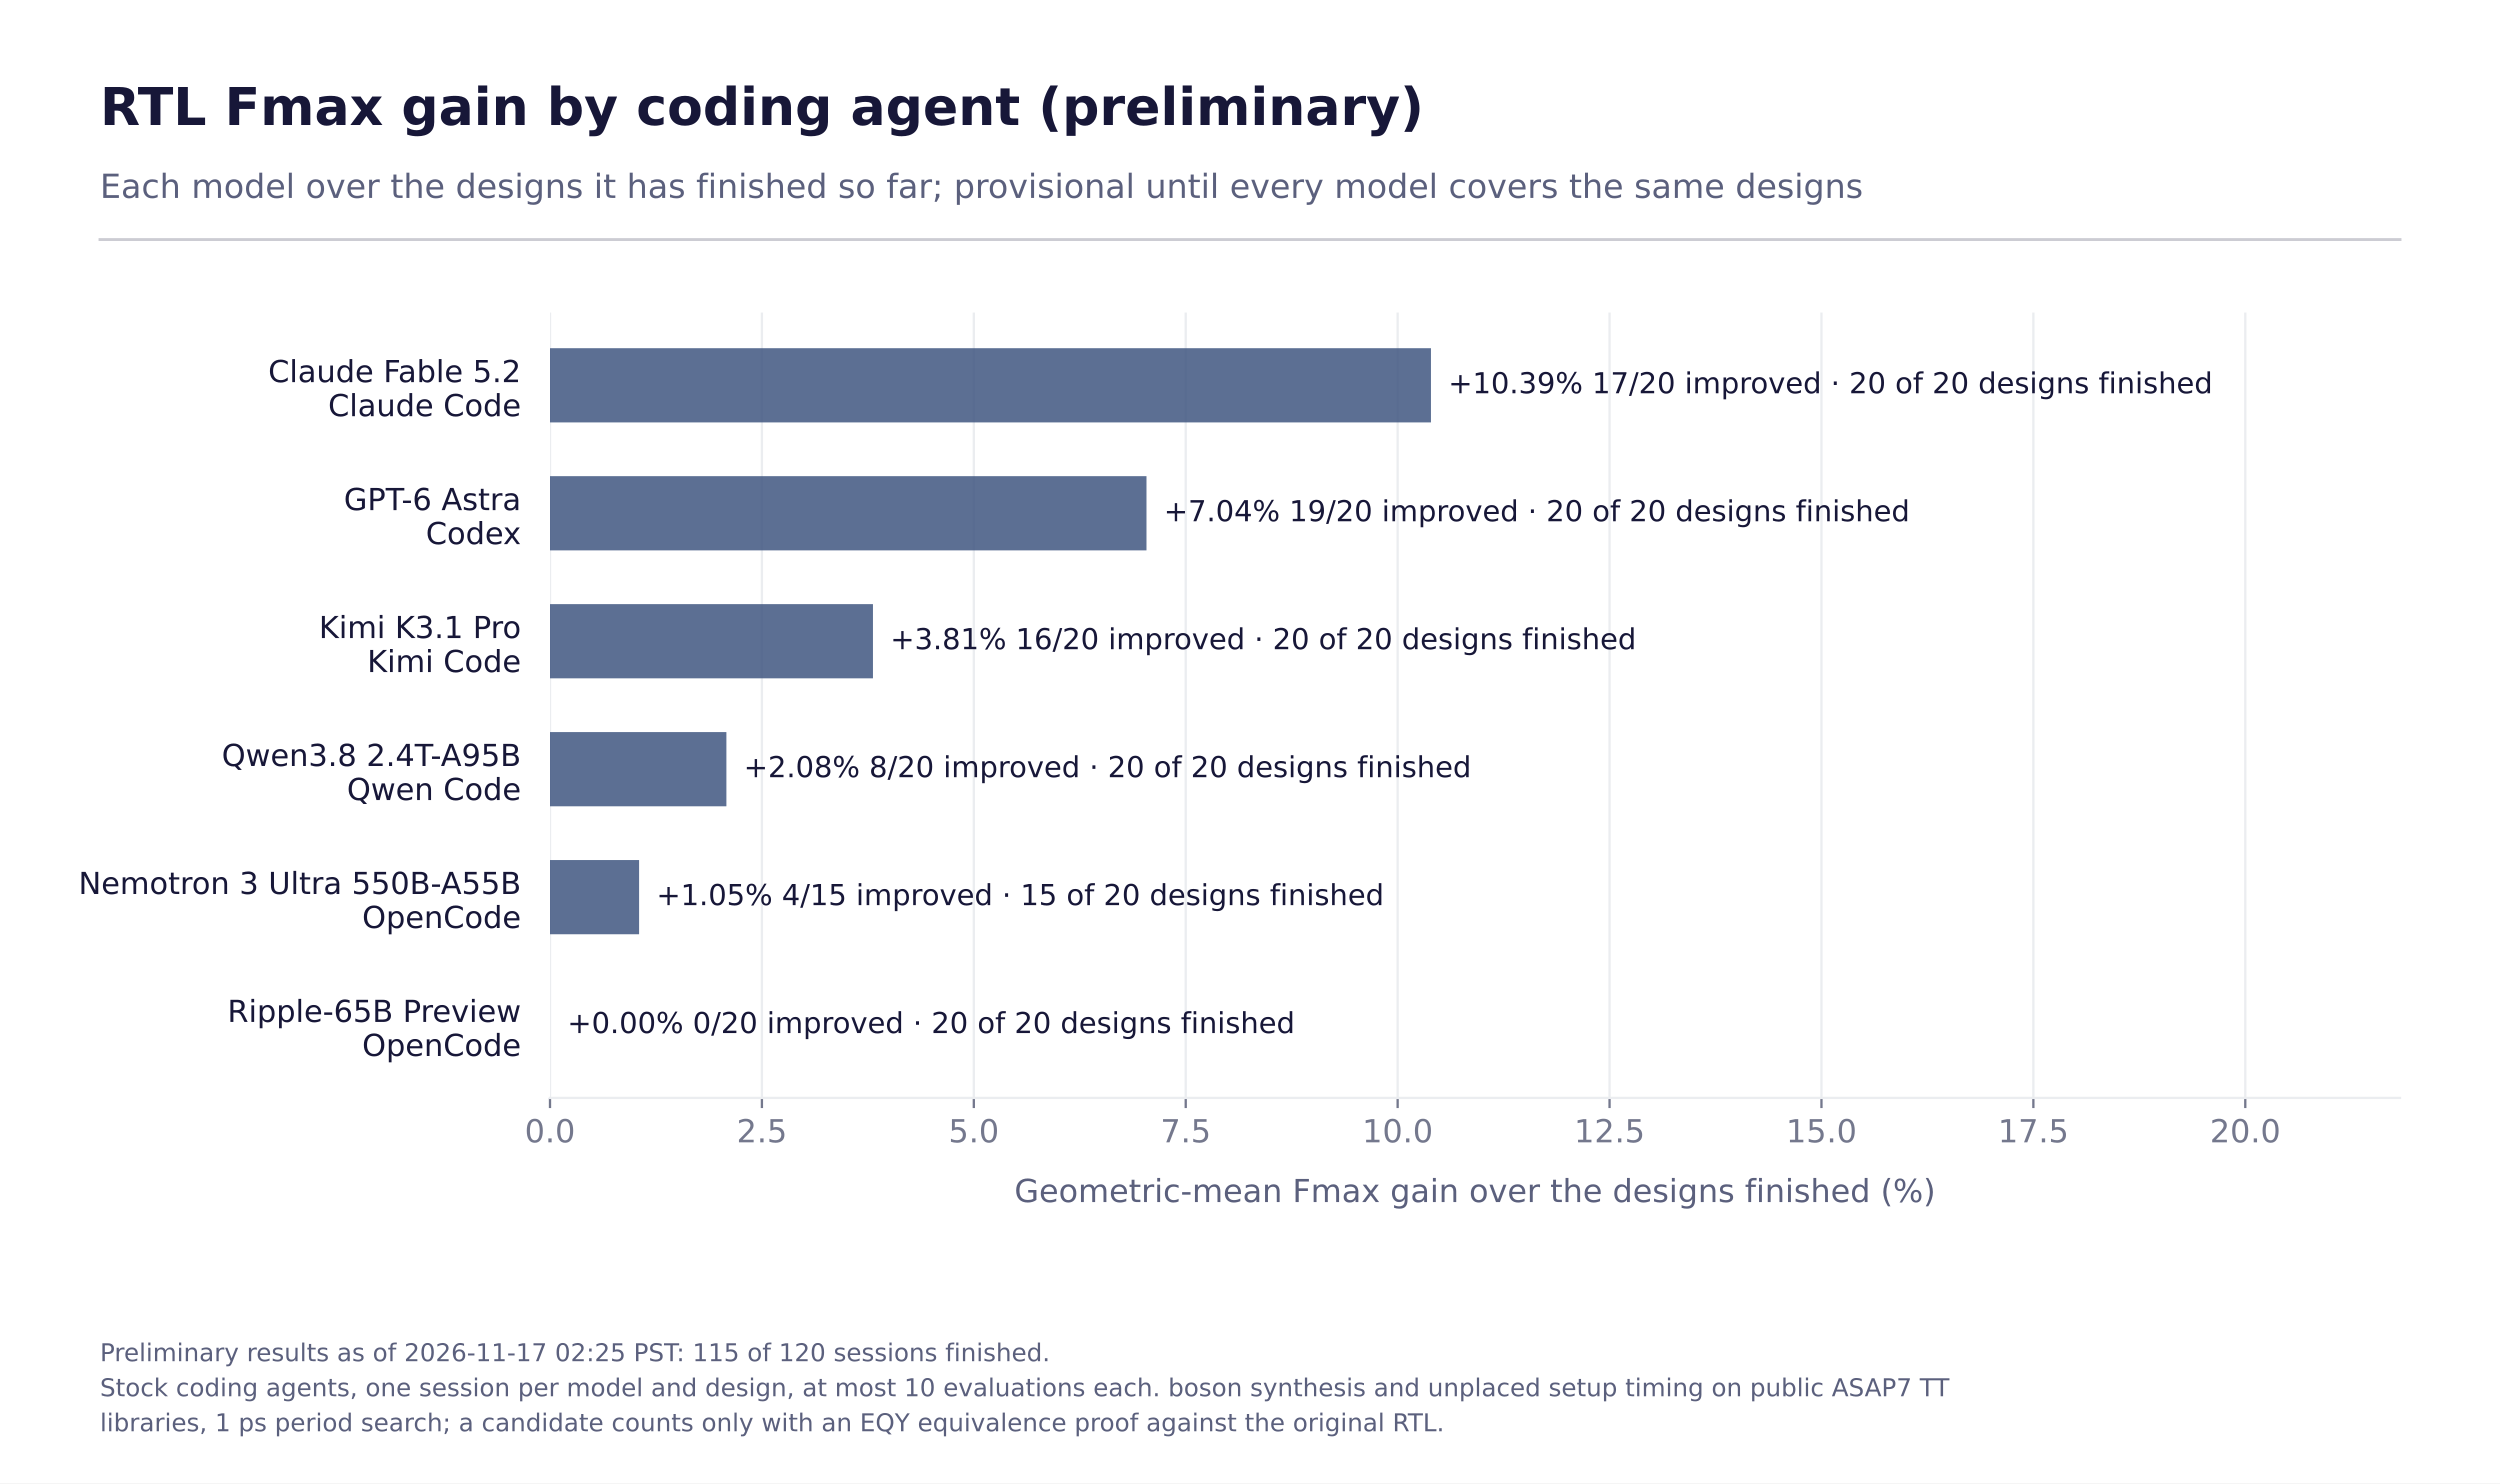
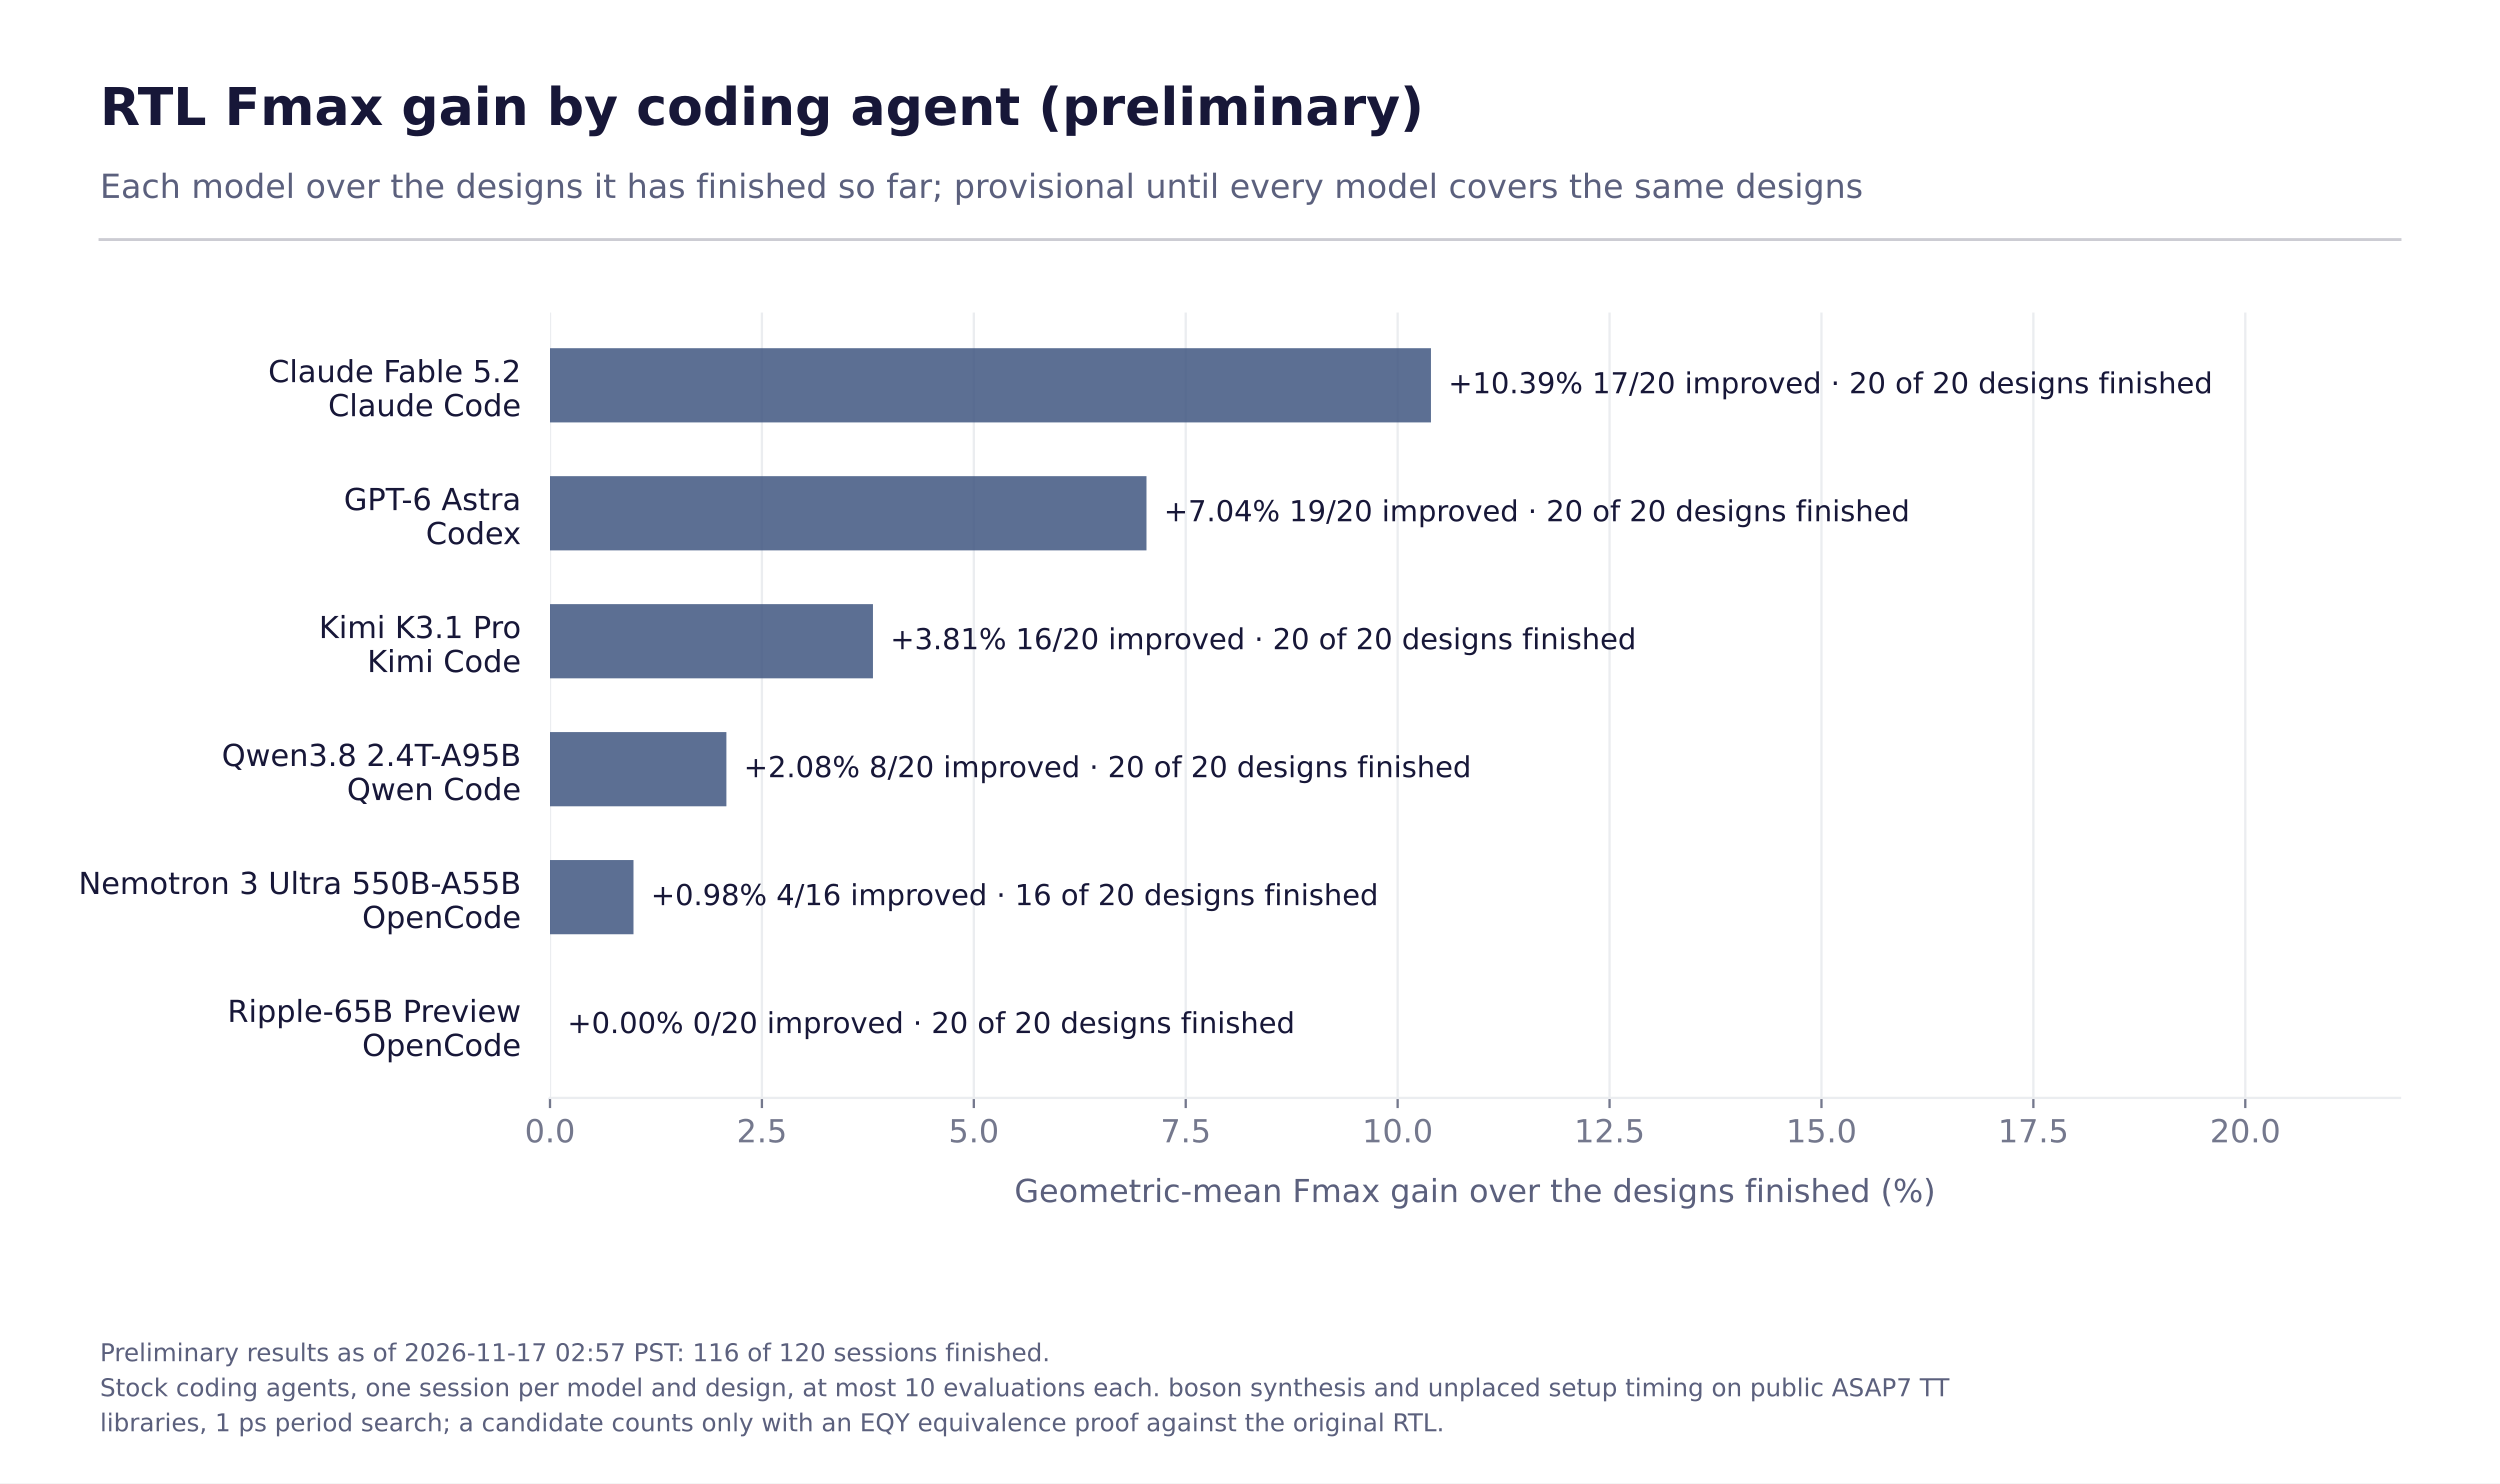
<svg xmlns="http://www.w3.org/2000/svg" xmlns:xlink="http://www.w3.org/1999/xlink" width="864pt" height="512.64pt" viewBox="0 0 864 512.64" version="1.1">
  <defs>
    <style type="text/css">*{stroke-linejoin: round; stroke-linecap: butt}</style>
  </defs>
  <g id="figure_1">
    <g id="patch_1">
      <path d="M 0 512.64  L 864 512.64  L 864 0  L 0 0  z " style="fill: #ffffff" />
    </g>
    <g id="axes_1">
      <g id="patch_2">
        <path d="M 190.08 379.44  L 829.44 379.44  L 829.44 108  L 190.08 108  z " style="fill: #ffffff" />
      </g>
      <g id="matplotlib.axis_1">
        <g id="xtick_1">
          <g id="line2d_1">
            <path d="M 190.08 379.44  L 190.08 108  " clip-path="url(#pbbf078af64)" style="fill: none; stroke: #ebedf0; stroke-width: 0.8; stroke-linecap: square" />
          </g>
          <g id="line2d_2">
            <defs>
              <path id="m93d353a957" d="M 0 0  L 0 3.5  " style="stroke: #74788d; stroke-width: 0.8" />
            </defs>
            <g>
              <use xlink:href="#m93d353a957" x="190.08" y="379.44" style="fill: #74788d; stroke: #74788d; stroke-width: 0.8" />
            </g>
          </g>
          <g id="text_1">
            <text style="fill: #74788d; font: 11px 'DejaVu Sans'; text-anchor: middle" x="190.08" y="394.798" transform="rotate(-0 190.08 394.7983)">0.0</text>
          </g>
        </g>
        <g id="xtick_2">
          <g id="line2d_3">
            <path d="M 263.316 379.44  L 263.316 108  " clip-path="url(#pbbf078af64)" style="fill: none; stroke: #ebedf0; stroke-width: 0.8; stroke-linecap: square" />
          </g>
          <g id="line2d_4">
            <g>
              <use xlink:href="#m93d353a957" x="263.316" y="379.44" style="fill: #74788d; stroke: #74788d; stroke-width: 0.8" />
            </g>
          </g>
          <g id="text_2">
            <text style="fill: #74788d; font: 11px 'DejaVu Sans'; text-anchor: middle" x="263.316" y="394.798" transform="rotate(-0 263.3161 394.7983)">2.5</text>
          </g>
        </g>
        <g id="xtick_3">
          <g id="line2d_5">
            <path d="M 336.552 379.44  L 336.552 108  " clip-path="url(#pbbf078af64)" style="fill: none; stroke: #ebedf0; stroke-width: 0.8; stroke-linecap: square" />
          </g>
          <g id="line2d_6">
            <g>
              <use xlink:href="#m93d353a957" x="336.552" y="379.44" style="fill: #74788d; stroke: #74788d; stroke-width: 0.8" />
            </g>
          </g>
          <g id="text_3">
            <text style="fill: #74788d; font: 11px 'DejaVu Sans'; text-anchor: middle" x="336.552" y="394.798" transform="rotate(-0 336.5522 394.7983)">5.0</text>
          </g>
        </g>
        <g id="xtick_4">
          <g id="line2d_7">
            <path d="M 409.788 379.44  L 409.788 108  " clip-path="url(#pbbf078af64)" style="fill: none; stroke: #ebedf0; stroke-width: 0.8; stroke-linecap: square" />
          </g>
          <g id="line2d_8">
            <g>
              <use xlink:href="#m93d353a957" x="409.788" y="379.44" style="fill: #74788d; stroke: #74788d; stroke-width: 0.8" />
            </g>
          </g>
          <g id="text_4">
            <text style="fill: #74788d; font: 11px 'DejaVu Sans'; text-anchor: middle" x="409.788" y="394.798" transform="rotate(-0 409.7883 394.7983)">7.5</text>
          </g>
        </g>
        <g id="xtick_5">
          <g id="line2d_9">
            <path d="M 483.024 379.44  L 483.024 108  " clip-path="url(#pbbf078af64)" style="fill: none; stroke: #ebedf0; stroke-width: 0.8; stroke-linecap: square" />
          </g>
          <g id="line2d_10">
            <g>
              <use xlink:href="#m93d353a957" x="483.024" y="379.44" style="fill: #74788d; stroke: #74788d; stroke-width: 0.8" />
            </g>
          </g>
          <g id="text_5">
            <text style="fill: #74788d; font: 11px 'DejaVu Sans'; text-anchor: middle" x="483.024" y="394.798" transform="rotate(-0 483.0244 394.7983)">10.0</text>
          </g>
        </g>
        <g id="xtick_6">
          <g id="line2d_11">
            <path d="M 556.261 379.44  L 556.261 108  " clip-path="url(#pbbf078af64)" style="fill: none; stroke: #ebedf0; stroke-width: 0.8; stroke-linecap: square" />
          </g>
          <g id="line2d_12">
            <g>
              <use xlink:href="#m93d353a957" x="556.261" y="379.44" style="fill: #74788d; stroke: #74788d; stroke-width: 0.8" />
            </g>
          </g>
          <g id="text_6">
            <text style="fill: #74788d; font: 11px 'DejaVu Sans'; text-anchor: middle" x="556.261" y="394.798" transform="rotate(-0 556.2605 394.7983)">12.5</text>
          </g>
        </g>
        <g id="xtick_7">
          <g id="line2d_13">
            <path d="M 629.497 379.44  L 629.497 108  " clip-path="url(#pbbf078af64)" style="fill: none; stroke: #ebedf0; stroke-width: 0.8; stroke-linecap: square" />
          </g>
          <g id="line2d_14">
            <g>
              <use xlink:href="#m93d353a957" x="629.497" y="379.44" style="fill: #74788d; stroke: #74788d; stroke-width: 0.8" />
            </g>
          </g>
          <g id="text_7">
            <text style="fill: #74788d; font: 11px 'DejaVu Sans'; text-anchor: middle" x="629.497" y="394.798" transform="rotate(-0 629.4966 394.7983)">15.0</text>
          </g>
        </g>
        <g id="xtick_8">
          <g id="line2d_15">
            <path d="M 702.733 379.44  L 702.733 108  " clip-path="url(#pbbf078af64)" style="fill: none; stroke: #ebedf0; stroke-width: 0.8; stroke-linecap: square" />
          </g>
          <g id="line2d_16">
            <g>
              <use xlink:href="#m93d353a957" x="702.733" y="379.44" style="fill: #74788d; stroke: #74788d; stroke-width: 0.8" />
            </g>
          </g>
          <g id="text_8">
            <text style="fill: #74788d; font: 11px 'DejaVu Sans'; text-anchor: middle" x="702.733" y="394.798" transform="rotate(-0 702.7327 394.7983)">17.5</text>
          </g>
        </g>
        <g id="xtick_9">
          <g id="line2d_17">
            <path d="M 775.969 379.44  L 775.969 108  " clip-path="url(#pbbf078af64)" style="fill: none; stroke: #ebedf0; stroke-width: 0.8; stroke-linecap: square" />
          </g>
          <g id="line2d_18">
            <g>
              <use xlink:href="#m93d353a957" x="775.969" y="379.44" style="fill: #74788d; stroke: #74788d; stroke-width: 0.8" />
            </g>
          </g>
          <g id="text_9">
            <text style="fill: #74788d; font: 11px 'DejaVu Sans'; text-anchor: middle" x="775.969" y="394.798" transform="rotate(-0 775.9689 394.7983)">20.0</text>
          </g>
        </g>
        <g id="text_10">
          <text style="fill: #5b607d; font: 11px 'DejaVu Sans'; text-anchor: middle" x="509.76" y="415.444" transform="rotate(-0 509.76 415.4442)">Geometric-mean Fmax gain over the designs finished (%)</text>
        </g>
      </g>
      <g id="matplotlib.axis_2">
        <g id="ytick_1">
          <g id="line2d_19" />
          <g id="text_11">
            <text style="fill: #171738; font: 10.5px 'DejaVu Sans'" transform="translate(92.68391 132.071)">Claude Fable 5.2</text>
            <text style="fill: #171738; font: 10.5px 'DejaVu Sans'" transform="translate(113.3952 143.8287)">Claude Code</text>
          </g>
        </g>
        <g id="ytick_2">
          <g id="line2d_20" />
          <g id="text_12">
            <text style="fill: #171738; font: 10.5px 'DejaVu Sans'" transform="translate(118.8322 176.2939)">GPT-6 Astra</text>
            <text style="fill: #171738; font: 10.5px 'DejaVu Sans'" transform="translate(147.1658 188.0516)">Codex</text>
          </g>
        </g>
        <g id="ytick_3">
          <g id="line2d_21" />
          <g id="text_13">
            <text style="fill: #171738; font: 10.5px 'DejaVu Sans'" transform="translate(110.2222 220.5167)">Kimi K3.1 Pro</text>
            <text style="fill: #171738; font: 10.5px 'DejaVu Sans'" transform="translate(126.9123 232.2744)">Kimi Code</text>
          </g>
        </g>
        <g id="ytick_4">
          <g id="line2d_22" />
          <g id="text_14">
            <text style="fill: #171738; font: 10.5px 'DejaVu Sans'" transform="translate(76.62383 264.7396)">Qwen3.8 2.4T-A95B</text>
            <text style="fill: #171738; font: 10.5px 'DejaVu Sans'" transform="translate(119.892 276.4973)">Qwen Code</text>
          </g>
        </g>
        <g id="ytick_5">
          <g id="line2d_23" />
          <g id="text_15">
            <text style="fill: #171738; font: 10.5px 'DejaVu Sans'" transform="translate(27.12945 308.9625)">Nemotron 3 Ultra 550B-A55B</text>
            <text style="fill: #171738; font: 10.5px 'DejaVu Sans'" transform="translate(125.1502 320.7202)">OpenCode</text>
          </g>
        </g>
        <g id="ytick_6">
          <g id="line2d_24" />
          <g id="text_16">
            <text style="fill: #171738; font: 10.5px 'DejaVu Sans'" transform="translate(78.59914 353.1853)">Ripple-65B Preview</text>
            <text style="fill: #171738; font: 10.5px 'DejaVu Sans'" transform="translate(125.1502 364.9431)">OpenCode</text>
          </g>
        </g>
      </g>
      <g id="patch_3">
        <path d="M 190.08 120.338  L 494.537 120.338  L 494.537 145.987  L 190.08 145.987  z " clip-path="url(#pbbf078af64)" style="fill: #3f5680; opacity: 0.85" />
      </g>
      <g id="patch_4">
        <path d="M 190.08 164.561  L 396.225 164.561  L 396.225 190.21  L 190.08 190.21  z " clip-path="url(#pbbf078af64)" style="fill: #3f5680; opacity: 0.85" />
      </g>
      <g id="patch_5">
        <path d="M 190.08 208.784  L 301.692 208.784  L 301.692 234.433  L 190.08 234.433  z " clip-path="url(#pbbf078af64)" style="fill: #3f5680; opacity: 0.85" />
      </g>
      <g id="patch_6">
        <path d="M 190.08 253.007  L 251.042 253.007  L 251.042 278.656  L 190.08 278.656  z " clip-path="url(#pbbf078af64)" style="fill: #3f5680; opacity: 0.85" />
      </g>
      <g id="patch_7">
-         <path d="M 190.08 297.23  L 220.868 297.23  L 220.868 322.879  L 190.08 322.879  z " clip-path="url(#pbbf078af64)" style="fill: #3f5680; opacity: 0.85" />
+         <path d="M 190.08 297.23  L 218.935 297.23  L 218.935 322.879  L 190.08 322.879  z " clip-path="url(#pbbf078af64)" style="fill: #3f5680; opacity: 0.85" />
      </g>
      <g id="patch_8">
        <path d="M 190.08 341.453  L 190.08 341.453  L 190.08 367.102  L 190.08 367.102  z " clip-path="url(#pbbf078af64)" style="fill: #3f5680; opacity: 0.85" />
      </g>
      <g id="patch_9">
        <path d="M 190.08 379.44  L 829.44 379.44  " style="fill: none; stroke: #ebedf0; stroke-width: 0.8; stroke-linejoin: miter; stroke-linecap: square" />
      </g>
      <g id="text_17">
        <text style="fill: #171738; font: 10px 'DejaVu Sans'; text-anchor: start" x="500.537" y="135.922" transform="rotate(-0 500.5371 135.9222)">+10.39%   17/20 improved · 20 of 20 designs finished</text>
      </g>
      <g id="text_18">
        <text style="fill: #171738; font: 10px 'DejaVu Sans'; text-anchor: start" x="402.225" y="180.145" transform="rotate(-0 402.225 180.1451)">+7.04%   19/20 improved · 20 of 20 designs finished</text>
      </g>
      <g id="text_19">
        <text style="fill: #171738; font: 10px 'DejaVu Sans'; text-anchor: start" x="307.692" y="224.368" transform="rotate(-0 307.6918 224.3679)">+3.81%   16/20 improved · 20 of 20 designs finished</text>
      </g>
      <g id="text_20">
        <text style="fill: #171738; font: 10px 'DejaVu Sans'; text-anchor: start" x="257.042" y="268.591" transform="rotate(-0 257.0417 268.5908)">+2.08%   8/20 improved · 20 of 20 designs finished</text>
      </g>
      <g id="text_21">
-         <text style="fill: #171738; font: 10px 'DejaVu Sans'; text-anchor: start" x="226.868" y="312.814" transform="rotate(-0 226.8685 312.8137)">+1.05%   4/15 improved · 15 of 20 designs finished</text>
+         <text style="fill: #171738; font: 10px 'DejaVu Sans'; text-anchor: start" x="224.935" y="312.814" transform="rotate(-0 224.935 312.8137)">+0.98%   4/16 improved · 16 of 20 designs finished</text>
      </g>
      <g id="text_22">
        <text style="fill: #171738; font: 10px 'DejaVu Sans'; text-anchor: start" x="196.08" y="357.037" transform="rotate(-0 196.08 357.0366)">+0.00%   0/20 improved · 20 of 20 designs finished</text>
      </g>
    </g>
    <g id="line2d_25">
      <path d="M 34.56 82.8  L 829.44 82.8  " style="fill: none; stroke: #171738; stroke-opacity: 0.22; stroke-linecap: square" />
    </g>
    <g id="text_23">
      <text style="fill: #171738; font: 700 18px 'DejaVu Sans'; text-anchor: start" x="34.56" y="43.2" transform="rotate(-0 34.56 43.2)">RTL Fmax gain by coding agent (preliminary)</text>
    </g>
    <g id="text_24">
      <text style="fill: #5b607d; font: 11.5px 'DejaVu Sans'; text-anchor: start" x="34.56" y="68.4" transform="rotate(-0 34.56 68.4)">Each model over the designs it has finished so far; provisional until every model covers the same designs</text>
    </g>
    <g id="text_25">
-       <text style="fill: #5b607d; font: 8.5px 'DejaVu Sans'" transform="translate(34.56 470.4368)">Preliminary results as of 2026-11-17 02:25 PST: 115 of 120 sessions finished.</text>
+       <text style="fill: #5b607d; font: 8.5px 'DejaVu Sans'" transform="translate(34.56 470.4368)">Preliminary results as of 2026-11-17 02:57 PST: 116 of 120 sessions finished.</text>
      <text style="fill: #5b607d; font: 8.5px 'DejaVu Sans'" transform="translate(34.56 482.5384)">Stock coding agents, one session per model and design, at most 10 evaluations each. boson synthesis and unplaced setup timing on public ASAP7 TT</text>
      <text style="fill: #5b607d; font: 8.5px 'DejaVu Sans'" transform="translate(34.56 494.64)">libraries, 1 ps period search; a candidate counts only with an EQY equivalence proof against the original RTL.</text>
    </g>
  </g>
  <defs>
    <clipPath id="pbbf078af64">
      <rect x="190.08" y="108" width="639.36" height="271.44" />
    </clipPath>
  </defs>
</svg>
